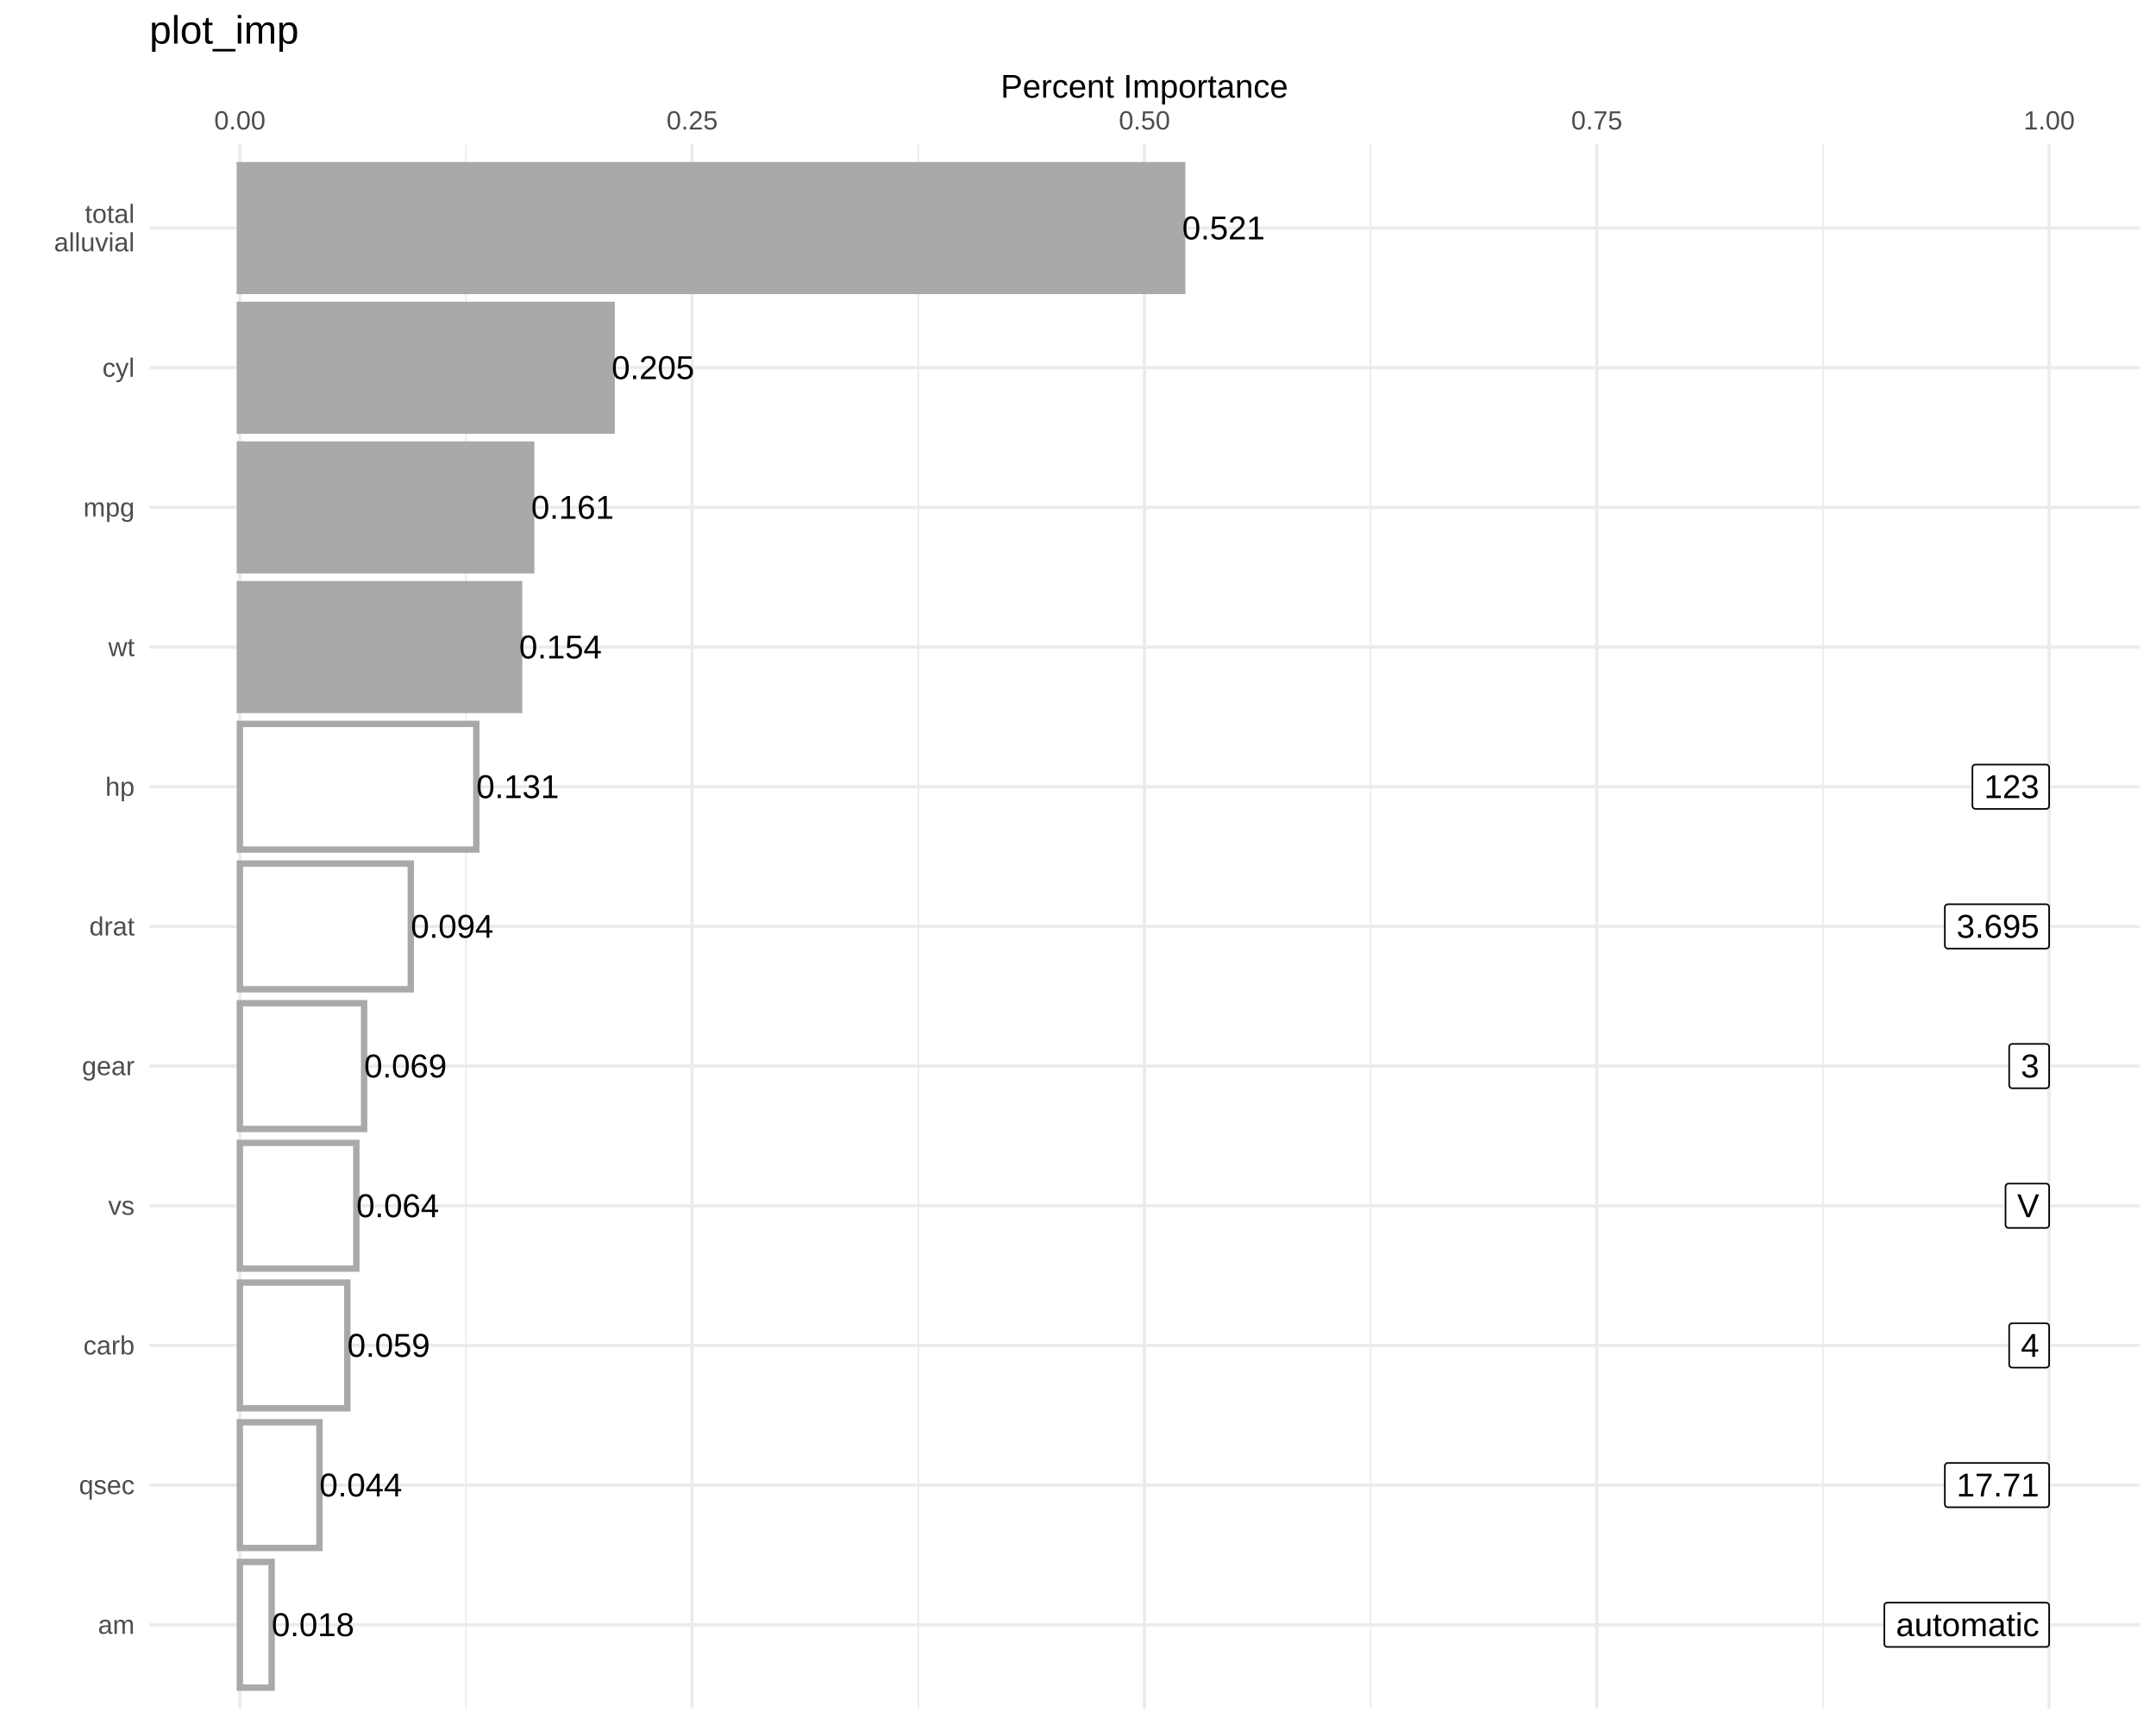
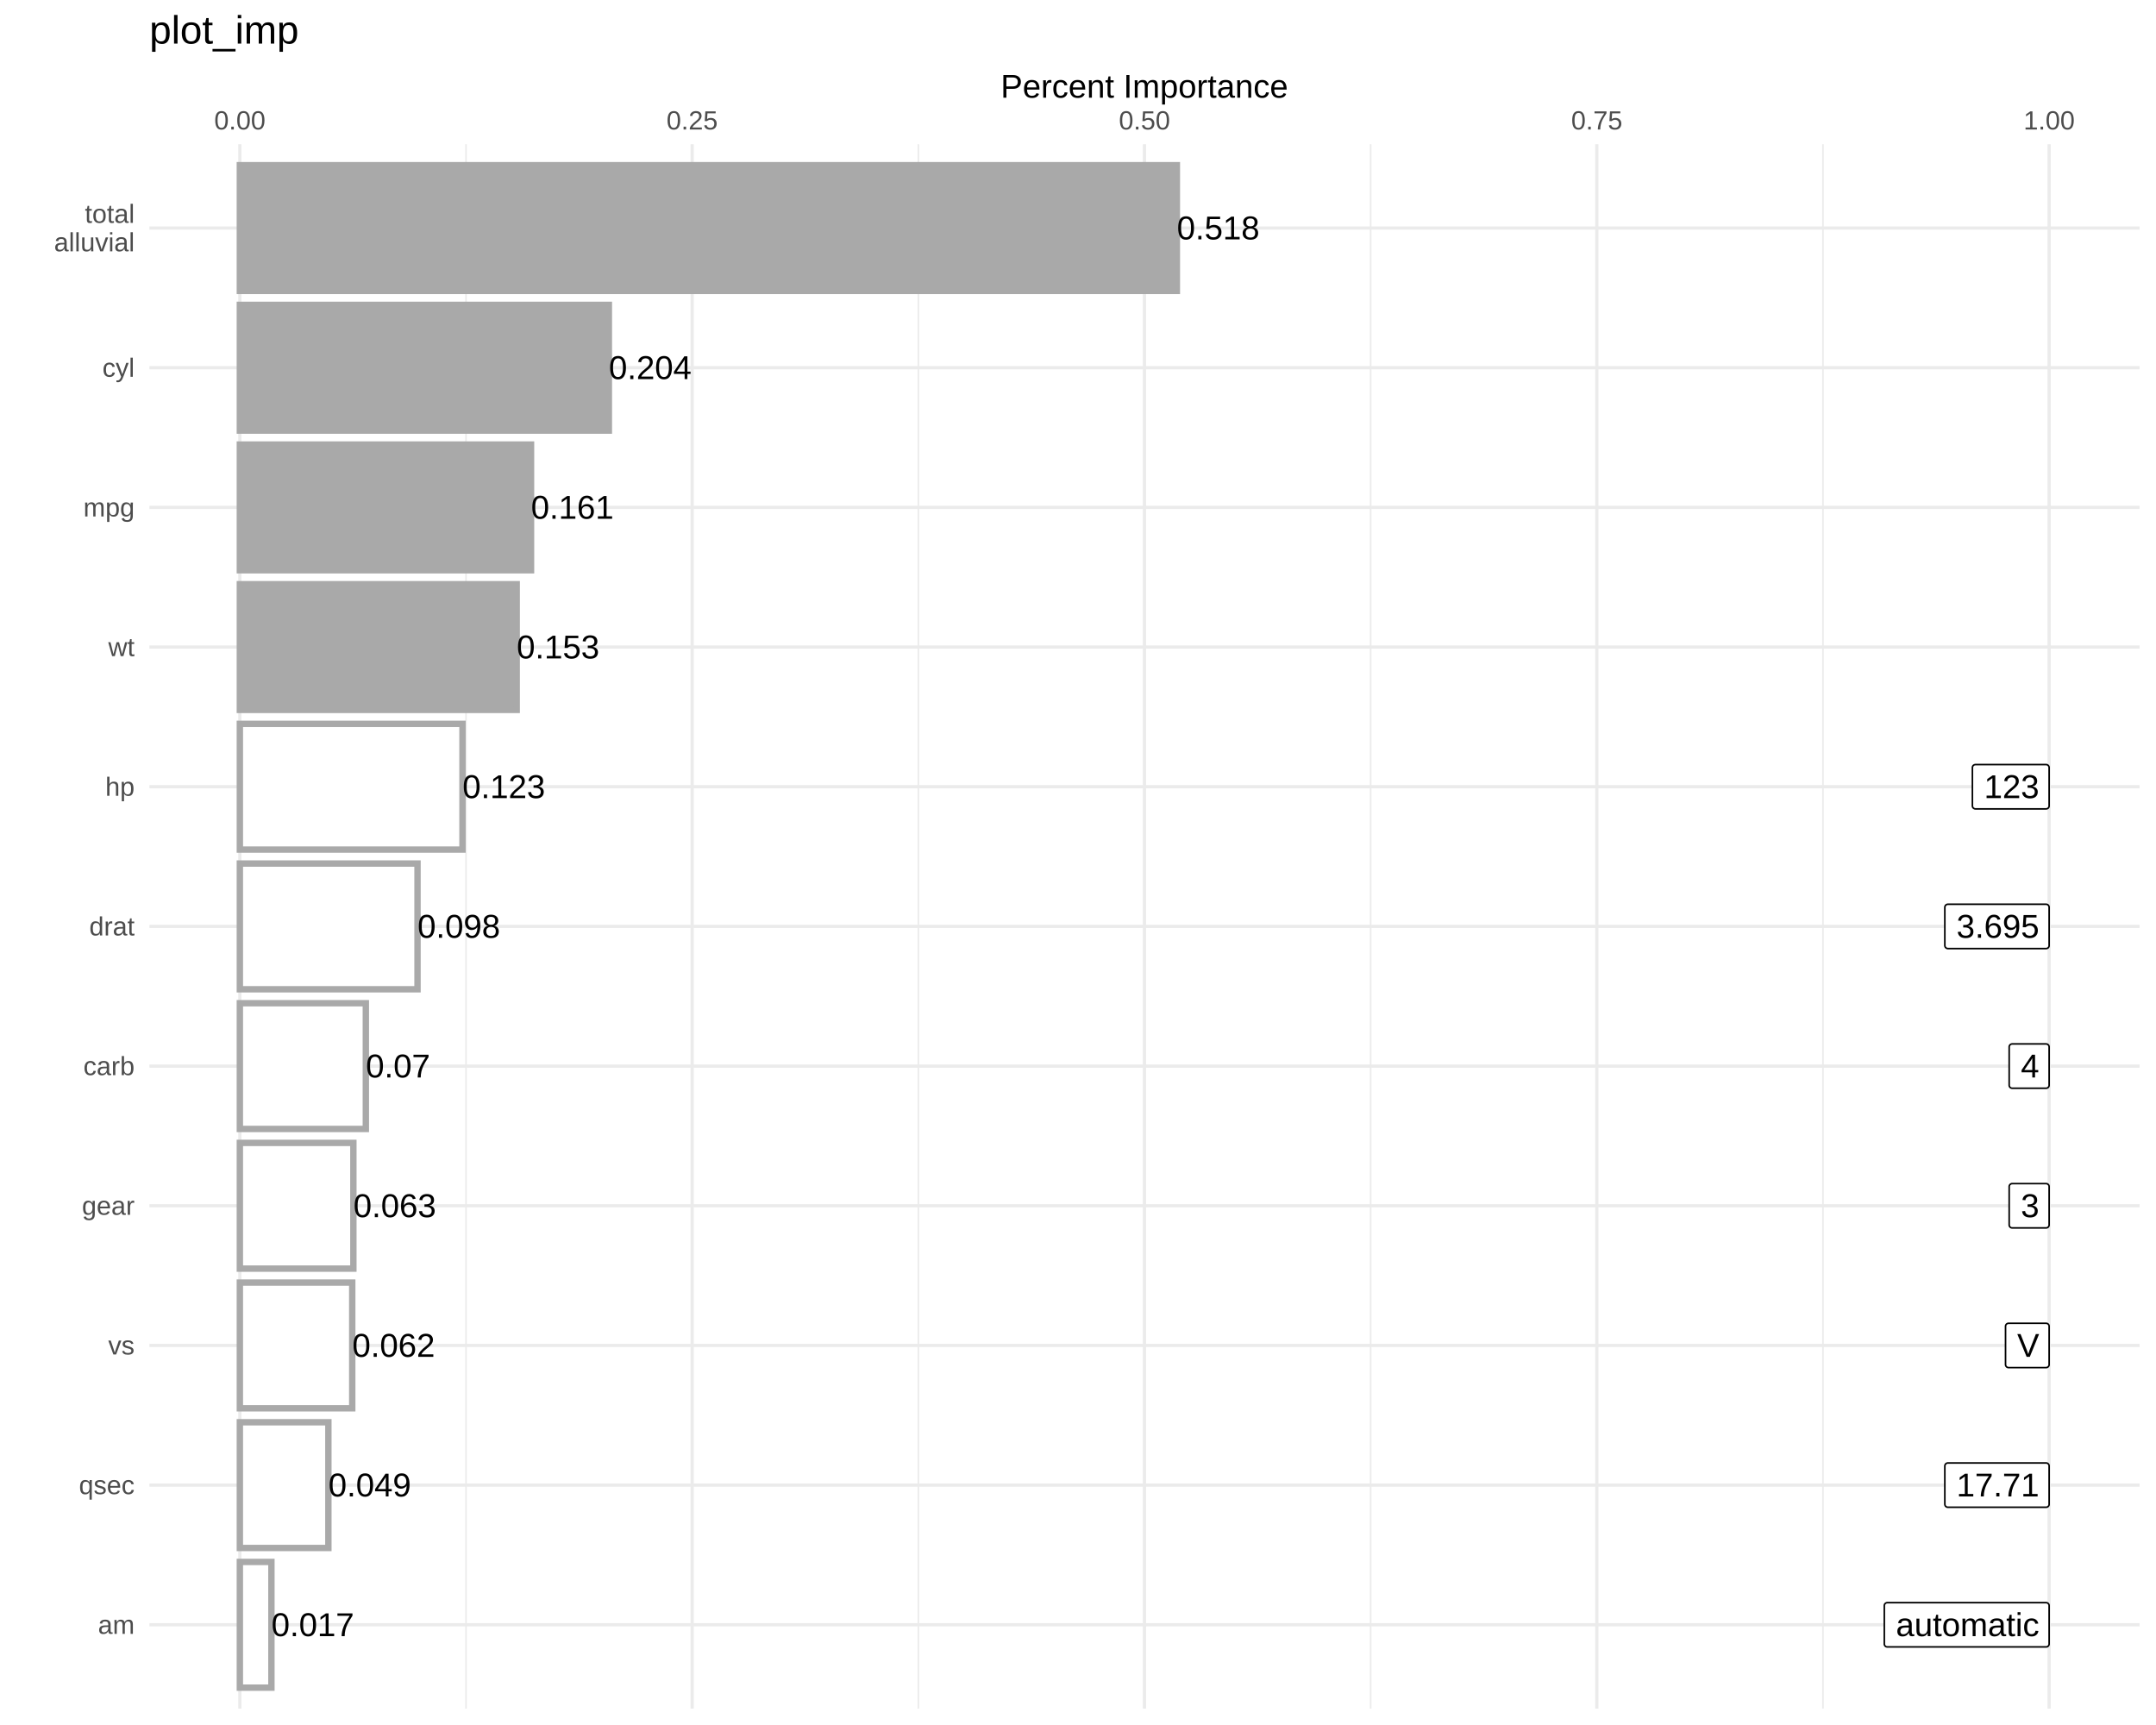
<svg xmlns="http://www.w3.org/2000/svg" viewBox="0 0 720.00 576.00">
  <defs>
    <style type="text/css">
    line, polyline, polygon, path, rect, circle {
      fill: none;
      stroke: #000000;
      stroke-linecap: round;
      stroke-linejoin: round;
      stroke-miterlimit: 10.00;
    }
  </style>
  </defs>
  <rect width="100%" height="100%" style="stroke: none; fill: #FFFFFF;" />
  <defs>
    <clipPath id="cpNDkuODl8NzE0LjUyfDU3MC41Mnw0OC4xNg==">
      <rect x="49.89" y="48.16" width="664.64" height="522.36" />
    </clipPath>
  </defs>
  <polyline points="155.62,570.52 155.62,48.16 " style="stroke-width: 0.53; stroke: #EBEBEB; stroke-linecap: butt;" clip-path="url(#cpNDkuODl8NzE0LjUyfDU3MC41Mnw0OC4xNg==)" />
  <polyline points="306.68,570.52 306.68,48.16 " style="stroke-width: 0.53; stroke: #EBEBEB; stroke-linecap: butt;" clip-path="url(#cpNDkuODl8NzE0LjUyfDU3MC41Mnw0OC4xNg==)" />
  <polyline points="457.73,570.52 457.73,48.16 " style="stroke-width: 0.53; stroke: #EBEBEB; stroke-linecap: butt;" clip-path="url(#cpNDkuODl8NzE0LjUyfDU3MC41Mnw0OC4xNg==)" />
  <polyline points="608.78,570.52 608.78,48.16 " style="stroke-width: 0.53; stroke: #EBEBEB; stroke-linecap: butt;" clip-path="url(#cpNDkuODl8NzE0LjUyfDU3MC41Mnw0OC4xNg==)" />
  <polyline points="49.89,542.54 714.52,542.54 " style="stroke-width: 1.07; stroke: #EBEBEB; stroke-linecap: butt;" clip-path="url(#cpNDkuODl8NzE0LjUyfDU3MC41Mnw0OC4xNg==)" />
  <polyline points="49.89,495.90 714.52,495.90 " style="stroke-width: 1.07; stroke: #EBEBEB; stroke-linecap: butt;" clip-path="url(#cpNDkuODl8NzE0LjUyfDU3MC41Mnw0OC4xNg==)" />
  <polyline points="49.89,449.26 714.52,449.26 " style="stroke-width: 1.07; stroke: #EBEBEB; stroke-linecap: butt;" clip-path="url(#cpNDkuODl8NzE0LjUyfDU3MC41Mnw0OC4xNg==)" />
  <polyline points="49.89,402.62 714.52,402.62 " style="stroke-width: 1.07; stroke: #EBEBEB; stroke-linecap: butt;" clip-path="url(#cpNDkuODl8NzE0LjUyfDU3MC41Mnw0OC4xNg==)" />
  <polyline points="49.89,355.98 714.52,355.98 " style="stroke-width: 1.07; stroke: #EBEBEB; stroke-linecap: butt;" clip-path="url(#cpNDkuODl8NzE0LjUyfDU3MC41Mnw0OC4xNg==)" />
  <polyline points="49.89,309.34 714.52,309.34 " style="stroke-width: 1.07; stroke: #EBEBEB; stroke-linecap: butt;" clip-path="url(#cpNDkuODl8NzE0LjUyfDU3MC41Mnw0OC4xNg==)" />
  <polyline points="49.89,262.70 714.52,262.70 " style="stroke-width: 1.07; stroke: #EBEBEB; stroke-linecap: butt;" clip-path="url(#cpNDkuODl8NzE0LjUyfDU3MC41Mnw0OC4xNg==)" />
  <polyline points="49.89,216.06 714.52,216.06 " style="stroke-width: 1.07; stroke: #EBEBEB; stroke-linecap: butt;" clip-path="url(#cpNDkuODl8NzE0LjUyfDU3MC41Mnw0OC4xNg==)" />
  <polyline points="49.89,169.42 714.52,169.42 " style="stroke-width: 1.07; stroke: #EBEBEB; stroke-linecap: butt;" clip-path="url(#cpNDkuODl8NzE0LjUyfDU3MC41Mnw0OC4xNg==)" />
  <polyline points="49.89,122.78 714.52,122.78 " style="stroke-width: 1.07; stroke: #EBEBEB; stroke-linecap: butt;" clip-path="url(#cpNDkuODl8NzE0LjUyfDU3MC41Mnw0OC4xNg==)" />
  <polyline points="49.89,76.14 714.52,76.14 " style="stroke-width: 1.07; stroke: #EBEBEB; stroke-linecap: butt;" clip-path="url(#cpNDkuODl8NzE0LjUyfDU3MC41Mnw0OC4xNg==)" />
  <polyline points="80.10,570.52 80.10,48.16 " style="stroke-width: 1.07; stroke: #EBEBEB; stroke-linecap: butt;" clip-path="url(#cpNDkuODl8NzE0LjUyfDU3MC41Mnw0OC4xNg==)" />
  <polyline points="231.15,570.52 231.15,48.16 " style="stroke-width: 1.07; stroke: #EBEBEB; stroke-linecap: butt;" clip-path="url(#cpNDkuODl8NzE0LjUyfDU3MC41Mnw0OC4xNg==)" />
  <polyline points="382.20,570.52 382.20,48.16 " style="stroke-width: 1.07; stroke: #EBEBEB; stroke-linecap: butt;" clip-path="url(#cpNDkuODl8NzE0LjUyfDU3MC41Mnw0OC4xNg==)" />
  <polyline points="533.26,570.52 533.26,48.16 " style="stroke-width: 1.07; stroke: #EBEBEB; stroke-linecap: butt;" clip-path="url(#cpNDkuODl8NzE0LjUyfDU3MC41Mnw0OC4xNg==)" />
  <polyline points="684.31,570.52 684.31,48.16 " style="stroke-width: 1.07; stroke: #EBEBEB; stroke-linecap: butt;" clip-path="url(#cpNDkuODl8NzE0LjUyfDU3MC41Mnw0OC4xNg==)" />
-   <rect x="80.10" y="521.55" width="10.62" height="41.98" style="stroke-width: 2.13; stroke: #A9A9A9; stroke-linecap: square; stroke-linejoin: miter; fill: #FFFFFF;" clip-path="url(#cpNDkuODl8NzE0LjUyfDU3MC41Mnw0OC4xNg==)" />
-   <rect x="80.10" y="474.91" width="26.58" height="41.98" style="stroke-width: 2.13; stroke: #A9A9A9; stroke-linecap: square; stroke-linejoin: miter; fill: #FFFFFF;" clip-path="url(#cpNDkuODl8NzE0LjUyfDU3MC41Mnw0OC4xNg==)" />
-   <rect x="80.10" y="428.27" width="35.89" height="41.98" style="stroke-width: 2.13; stroke: #A9A9A9; stroke-linecap: square; stroke-linejoin: miter; fill: #FFFFFF;" clip-path="url(#cpNDkuODl8NzE0LjUyfDU3MC41Mnw0OC4xNg==)" />
-   <rect x="80.10" y="381.63" width="38.90" height="41.98" style="stroke-width: 2.13; stroke: #A9A9A9; stroke-linecap: square; stroke-linejoin: miter; fill: #FFFFFF;" clip-path="url(#cpNDkuODl8NzE0LjUyfDU3MC41Mnw0OC4xNg==)" />
-   <rect x="80.10" y="334.99" width="41.50" height="41.98" style="stroke-width: 2.13; stroke: #A9A9A9; stroke-linecap: square; stroke-linejoin: miter; fill: #FFFFFF;" clip-path="url(#cpNDkuODl8NzE0LjUyfDU3MC41Mnw0OC4xNg==)" />
-   <rect x="80.10" y="288.35" width="57.08" height="41.98" style="stroke-width: 2.13; stroke: #A9A9A9; stroke-linecap: square; stroke-linejoin: miter; fill: #FFFFFF;" clip-path="url(#cpNDkuODl8NzE0LjUyfDU3MC41Mnw0OC4xNg==)" />
-   <rect x="80.10" y="241.71" width="78.96" height="41.98" style="stroke-width: 2.13; stroke: #A9A9A9; stroke-linecap: square; stroke-linejoin: miter; fill: #FFFFFF;" clip-path="url(#cpNDkuODl8NzE0LjUyfDU3MC41Mnw0OC4xNg==)" />
-   <rect x="80.10" y="195.07" width="93.26" height="41.98" style="stroke-width: 2.13; stroke: #A9A9A9; stroke-linecap: square; stroke-linejoin: miter; fill: #A9A9A9;" clip-path="url(#cpNDkuODl8NzE0LjUyfDU3MC41Mnw0OC4xNg==)" />
-   <rect x="80.10" y="148.44" width="97.28" height="41.98" style="stroke-width: 2.13; stroke: #A9A9A9; stroke-linecap: square; stroke-linejoin: miter; fill: #A9A9A9;" clip-path="url(#cpNDkuODl8NzE0LjUyfDU3MC41Mnw0OC4xNg==)" />
-   <rect x="80.10" y="101.80" width="124.15" height="41.98" style="stroke-width: 2.13; stroke: #A9A9A9; stroke-linecap: square; stroke-linejoin: miter; fill: #A9A9A9;" clip-path="url(#cpNDkuODl8NzE0LjUyfDU3MC41Mnw0OC4xNg==)" />
-   <rect x="80.10" y="55.16" width="314.69" height="41.98" style="stroke-width: 2.13; stroke: #A9A9A9; stroke-linecap: square; stroke-linejoin: miter; fill: #A9A9A9;" clip-path="url(#cpNDkuODl8NzE0LjUyfDU3MC41Mnw0OC4xNg==)" />
+   <rect x="80.10" y="521.55" width="10.54" height="41.98" style="stroke-width: 2.13; stroke: #A9A9A9; stroke-linecap: square; stroke-linejoin: miter; fill: #FFFFFF;" clip-path="url(#cpNDkuODl8NzE0LjUyfDU3MC41Mnw0OC4xNg==)" />
+   <rect x="80.10" y="474.91" width="29.56" height="41.98" style="stroke-width: 2.13; stroke: #A9A9A9; stroke-linecap: square; stroke-linejoin: miter; fill: #FFFFFF;" clip-path="url(#cpNDkuODl8NzE0LjUyfDU3MC41Mnw0OC4xNg==)" />
+   <rect x="80.10" y="428.27" width="37.53" height="41.98" style="stroke-width: 2.13; stroke: #A9A9A9; stroke-linecap: square; stroke-linejoin: miter; fill: #FFFFFF;" clip-path="url(#cpNDkuODl8NzE0LjUyfDU3MC41Mnw0OC4xNg==)" />
+   <rect x="80.10" y="381.63" width="37.91" height="41.98" style="stroke-width: 2.13; stroke: #A9A9A9; stroke-linecap: square; stroke-linejoin: miter; fill: #FFFFFF;" clip-path="url(#cpNDkuODl8NzE0LjUyfDU3MC41Mnw0OC4xNg==)" />
+   <rect x="80.10" y="334.99" width="42.07" height="41.98" style="stroke-width: 2.13; stroke: #A9A9A9; stroke-linecap: square; stroke-linejoin: miter; fill: #FFFFFF;" clip-path="url(#cpNDkuODl8NzE0LjUyfDU3MC41Mnw0OC4xNg==)" />
+   <rect x="80.10" y="288.35" width="59.33" height="41.98" style="stroke-width: 2.13; stroke: #A9A9A9; stroke-linecap: square; stroke-linejoin: miter; fill: #FFFFFF;" clip-path="url(#cpNDkuODl8NzE0LjUyfDU3MC41Mnw0OC4xNg==)" />
+   <rect x="80.10" y="241.71" width="74.35" height="41.98" style="stroke-width: 2.13; stroke: #A9A9A9; stroke-linecap: square; stroke-linejoin: miter; fill: #FFFFFF;" clip-path="url(#cpNDkuODl8NzE0LjUyfDU3MC41Mnw0OC4xNg==)" />
+   <rect x="80.10" y="195.07" width="92.45" height="41.98" style="stroke-width: 2.13; stroke: #A9A9A9; stroke-linecap: square; stroke-linejoin: miter; fill: #A9A9A9;" clip-path="url(#cpNDkuODl8NzE0LjUyfDU3MC41Mnw0OC4xNg==)" />
+   <rect x="80.10" y="148.44" width="97.24" height="41.98" style="stroke-width: 2.13; stroke: #A9A9A9; stroke-linecap: square; stroke-linejoin: miter; fill: #A9A9A9;" clip-path="url(#cpNDkuODl8NzE0LjUyfDU3MC41Mnw0OC4xNg==)" />
+   <rect x="80.10" y="101.80" width="123.23" height="41.98" style="stroke-width: 2.13; stroke: #A9A9A9; stroke-linecap: square; stroke-linejoin: miter; fill: #A9A9A9;" clip-path="url(#cpNDkuODl8NzE0LjUyfDU3MC41Mnw0OC4xNg==)" />
+   <rect x="80.10" y="55.16" width="312.92" height="41.98" style="stroke-width: 2.13; stroke: #A9A9A9; stroke-linecap: square; stroke-linejoin: miter; fill: #A9A9A9;" clip-path="url(#cpNDkuODl8NzE0LjUyfDU3MC41Mnw0OC4xNg==)" />
  <g clip-path="url(#cpNDkuODl8NzE0LjUyfDU3MC41Mnw0OC4xNg==)">
-     <text x="204.25" y="126.58" style="font-size: 11.04px; font-family: Liberation Sans;" textLength="27.62px" lengthAdjust="spacingAndGlyphs">0.205</text>
+     <text x="203.32" y="126.58" style="font-size: 11.04px; font-family: Liberation Sans;" textLength="27.62px" lengthAdjust="spacingAndGlyphs">0.204</text>
  </g>
  <g clip-path="url(#cpNDkuODl8NzE0LjUyfDU3MC41Mnw0OC4xNg==)">
-     <text x="177.38" y="173.22" style="font-size: 11.04px; font-family: Liberation Sans;" textLength="27.62px" lengthAdjust="spacingAndGlyphs">0.161</text>
+     <text x="177.33" y="173.22" style="font-size: 11.04px; font-family: Liberation Sans;" textLength="27.62px" lengthAdjust="spacingAndGlyphs">0.161</text>
  </g>
  <g clip-path="url(#cpNDkuODl8NzE0LjUyfDU3MC41Mnw0OC4xNg==)">
-     <text x="173.35" y="219.86" style="font-size: 11.04px; font-family: Liberation Sans;" textLength="27.62px" lengthAdjust="spacingAndGlyphs">0.154</text>
+     <text x="172.55" y="219.86" style="font-size: 11.04px; font-family: Liberation Sans;" textLength="27.62px" lengthAdjust="spacingAndGlyphs">0.153</text>
  </g>
  <g clip-path="url(#cpNDkuODl8NzE0LjUyfDU3MC41Mnw0OC4xNg==)">
-     <text x="159.06" y="266.50" style="font-size: 11.04px; font-family: Liberation Sans;" textLength="27.62px" lengthAdjust="spacingAndGlyphs">0.131</text>
+     <text x="154.44" y="266.50" style="font-size: 11.04px; font-family: Liberation Sans;" textLength="27.62px" lengthAdjust="spacingAndGlyphs">0.123</text>
  </g>
  <g clip-path="url(#cpNDkuODl8NzE0LjUyfDU3MC41Mnw0OC4xNg==)">
-     <text x="137.18" y="313.14" style="font-size: 11.04px; font-family: Liberation Sans;" textLength="27.62px" lengthAdjust="spacingAndGlyphs">0.094</text>
+     <text x="139.43" y="313.14" style="font-size: 11.04px; font-family: Liberation Sans;" textLength="27.62px" lengthAdjust="spacingAndGlyphs">0.098</text>
  </g>
  <g clip-path="url(#cpNDkuODl8NzE0LjUyfDU3MC41Mnw0OC4xNg==)">
-     <text x="121.59" y="359.78" style="font-size: 11.04px; font-family: Liberation Sans;" textLength="27.62px" lengthAdjust="spacingAndGlyphs">0.069</text>
+     <text x="122.17" y="359.78" style="font-size: 11.04px; font-family: Liberation Sans;" textLength="21.48px" lengthAdjust="spacingAndGlyphs">0.07</text>
  </g>
  <g clip-path="url(#cpNDkuODl8NzE0LjUyfDU3MC41Mnw0OC4xNg==)">
-     <text x="119.00" y="406.42" style="font-size: 11.04px; font-family: Liberation Sans;" textLength="27.62px" lengthAdjust="spacingAndGlyphs">0.064</text>
+     <text x="118.01" y="406.42" style="font-size: 11.04px; font-family: Liberation Sans;" textLength="27.62px" lengthAdjust="spacingAndGlyphs">0.063</text>
  </g>
  <g clip-path="url(#cpNDkuODl8NzE0LjUyfDU3MC41Mnw0OC4xNg==)">
-     <text x="115.98" y="453.06" style="font-size: 11.04px; font-family: Liberation Sans;" textLength="27.62px" lengthAdjust="spacingAndGlyphs">0.059</text>
+     <text x="117.63" y="453.06" style="font-size: 11.04px; font-family: Liberation Sans;" textLength="27.62px" lengthAdjust="spacingAndGlyphs">0.062</text>
  </g>
  <g clip-path="url(#cpNDkuODl8NzE0LjUyfDU3MC41Mnw0OC4xNg==)">
-     <text x="106.67" y="499.69" style="font-size: 11.04px; font-family: Liberation Sans;" textLength="27.62px" lengthAdjust="spacingAndGlyphs">0.044</text>
+     <text x="109.66" y="499.69" style="font-size: 11.04px; font-family: Liberation Sans;" textLength="27.62px" lengthAdjust="spacingAndGlyphs">0.049</text>
  </g>
  <g clip-path="url(#cpNDkuODl8NzE0LjUyfDU3MC41Mnw0OC4xNg==)">
-     <text x="90.71" y="546.33" style="font-size: 11.04px; font-family: Liberation Sans;" textLength="27.62px" lengthAdjust="spacingAndGlyphs">0.018</text>
+     <text x="90.63" y="546.33" style="font-size: 11.04px; font-family: Liberation Sans;" textLength="27.62px" lengthAdjust="spacingAndGlyphs">0.017</text>
  </g>
  <g clip-path="url(#cpNDkuODl8NzE0LjUyfDU3MC41Mnw0OC4xNg==)">
-     <text x="394.79" y="79.94" style="font-size: 11.04px; font-family: Liberation Sans;" textLength="27.62px" lengthAdjust="spacingAndGlyphs">0.521</text>
+     <text x="393.02" y="79.94" style="font-size: 11.04px; font-family: Liberation Sans;" textLength="27.62px" lengthAdjust="spacingAndGlyphs">0.518</text>
  </g>
  <polygon points="659.70,270.10 683.30,270.10 683.26,270.10 683.42,270.09 683.58,270.06 683.73,270.00 683.87,269.92 684.00,269.82 684.11,269.70 684.19,269.56 684.26,269.41 684.30,269.25 684.31,269.09 684.31,269.09 684.31,256.31 684.31,256.31 684.30,256.15 684.26,255.99 684.19,255.84 684.11,255.71 684.00,255.59 683.87,255.48 683.73,255.40 683.58,255.34 683.42,255.31 683.30,255.30 659.70,255.30 659.82,255.31 659.66,255.31 659.49,255.33 659.34,255.37 659.19,255.44 659.06,255.53 658.94,255.64 658.84,255.77 658.77,255.92 658.72,256.07 658.69,256.23 658.69,256.31 658.69,269.09 658.69,269.01 658.69,269.17 658.72,269.33 658.77,269.49 658.84,269.63 658.94,269.76 659.06,269.87 659.19,269.96 659.34,270.03 659.49,270.08 659.66,270.10 " style="stroke-width: 0.53; fill: #FFFFFF;" clip-path="url(#cpNDkuODl8NzE0LjUyfDU3MC41Mnw0OC4xNg==)" />
  <g clip-path="url(#cpNDkuODl8NzE0LjUyfDU3MC41Mnw0OC4xNg==)">
    <text x="662.58" y="266.50" style="font-size: 11.04px; font-family: Liberation Sans;" textLength="18.42px" lengthAdjust="spacingAndGlyphs">123</text>
  </g>
  <polygon points="650.49,316.74 683.30,316.74 683.26,316.74 683.42,316.73 683.58,316.70 683.73,316.64 683.87,316.56 684.00,316.46 684.11,316.34 684.19,316.20 684.26,316.05 684.30,315.89 684.31,315.73 684.31,315.73 684.31,302.95 684.31,302.95 684.30,302.79 684.26,302.63 684.19,302.48 684.11,302.35 684.00,302.23 683.87,302.12 683.73,302.04 683.58,301.98 683.42,301.95 683.30,301.94 650.49,301.94 650.61,301.95 650.45,301.94 650.29,301.96 650.14,302.01 649.99,302.08 649.86,302.17 649.74,302.28 649.64,302.41 649.57,302.56 649.51,302.71 649.49,302.87 649.48,302.95 649.48,315.73 649.49,315.65 649.49,315.81 649.51,315.97 649.57,316.12 649.64,316.27 649.74,316.40 649.86,316.51 649.99,316.60 650.14,316.67 650.29,316.72 650.45,316.74 " style="stroke-width: 0.53; fill: #FFFFFF;" clip-path="url(#cpNDkuODl8NzE0LjUyfDU3MC41Mnw0OC4xNg==)" />
  <g clip-path="url(#cpNDkuODl8NzE0LjUyfDU3MC41Mnw0OC4xNg==)">
    <text x="653.37" y="313.14" style="font-size: 11.04px; font-family: Liberation Sans;" textLength="27.62px" lengthAdjust="spacingAndGlyphs">3.695</text>
  </g>
  <polygon points="671.98,363.38 683.30,363.38 683.26,363.38 683.42,363.37 683.58,363.34 683.73,363.28 683.87,363.20 684.00,363.10 684.11,362.97 684.19,362.84 684.26,362.69 684.30,362.53 684.31,362.37 684.31,362.37 684.31,349.59 684.31,349.59 684.30,349.43 684.26,349.27 684.19,349.12 684.11,348.99 684.00,348.86 683.87,348.76 683.73,348.68 683.58,348.62 683.42,348.59 683.30,348.58 671.98,348.58 672.10,348.59 671.94,348.58 671.78,348.60 671.62,348.65 671.47,348.72 671.34,348.81 671.22,348.92 671.13,349.05 671.05,349.20 671.00,349.35 670.97,349.51 670.97,349.59 670.97,362.37 670.97,362.29 670.97,362.45 671.00,362.61 671.05,362.76 671.13,362.91 671.22,363.04 671.34,363.15 671.47,363.24 671.62,363.31 671.78,363.36 671.94,363.38 " style="stroke-width: 0.53; fill: #FFFFFF;" clip-path="url(#cpNDkuODl8NzE0LjUyfDU3MC41Mnw0OC4xNg==)" />
  <g clip-path="url(#cpNDkuODl8NzE0LjUyfDU3MC41Mnw0OC4xNg==)">
-     <text x="674.86" y="359.78" style="font-size: 11.04px; font-family: Liberation Sans;" textLength="6.14px" lengthAdjust="spacingAndGlyphs">3</text>
+     <text x="674.86" y="359.78" style="font-size: 11.04px; font-family: Liberation Sans;" textLength="6.14px" lengthAdjust="spacingAndGlyphs">4</text>
  </g>
-   <polygon points="670.76,410.02 683.30,410.02 683.26,410.02 683.42,410.01 683.58,409.98 683.73,409.92 683.87,409.84 684.00,409.74 684.11,409.61 684.19,409.48 684.26,409.33 684.30,409.17 684.31,409.01 684.31,409.01 684.31,396.23 684.31,396.23 684.30,396.07 684.26,395.91 684.19,395.76 684.11,395.62 684.00,395.50 683.87,395.40 683.73,395.32 683.58,395.26 683.42,395.23 683.30,395.22 670.76,395.22 670.88,395.23 670.72,395.22 670.56,395.24 670.40,395.29 670.25,395.36 670.12,395.45 670.00,395.56 669.91,395.69 669.83,395.84 669.78,395.99 669.75,396.15 669.75,396.23 669.75,409.01 669.75,408.93 669.75,409.09 669.78,409.25 669.83,409.40 669.91,409.55 670.00,409.68 670.12,409.79 670.25,409.88 670.40,409.95 670.56,410.00 670.72,410.02 " style="stroke-width: 0.53; fill: #FFFFFF;" clip-path="url(#cpNDkuODl8NzE0LjUyfDU3MC41Mnw0OC4xNg==)" />
+   <polygon points="671.98,410.02 683.30,410.02 683.26,410.02 683.42,410.01 683.58,409.98 683.73,409.92 683.87,409.84 684.00,409.74 684.11,409.61 684.19,409.48 684.26,409.33 684.30,409.17 684.31,409.01 684.31,409.01 684.31,396.23 684.31,396.23 684.30,396.07 684.26,395.91 684.19,395.76 684.11,395.62 684.00,395.50 683.87,395.40 683.73,395.32 683.58,395.26 683.42,395.23 683.30,395.22 671.98,395.22 672.10,395.23 671.94,395.22 671.78,395.24 671.62,395.29 671.47,395.36 671.34,395.45 671.22,395.56 671.13,395.69 671.05,395.84 671.00,395.99 670.97,396.15 670.97,396.23 670.97,409.01 670.97,408.93 670.97,409.09 671.00,409.25 671.05,409.40 671.13,409.55 671.22,409.68 671.34,409.79 671.47,409.88 671.62,409.95 671.78,410.00 671.94,410.02 " style="stroke-width: 0.53; fill: #FFFFFF;" clip-path="url(#cpNDkuODl8NzE0LjUyfDU3MC41Mnw0OC4xNg==)" />
  <g clip-path="url(#cpNDkuODl8NzE0LjUyfDU3MC41Mnw0OC4xNg==)">
-     <text x="673.64" y="406.42" style="font-size: 11.04px; font-family: Liberation Sans;" textLength="7.36px" lengthAdjust="spacingAndGlyphs">V</text>
+     <text x="674.86" y="406.42" style="font-size: 11.04px; font-family: Liberation Sans;" textLength="6.14px" lengthAdjust="spacingAndGlyphs">3</text>
  </g>
-   <polygon points="671.98,456.66 683.30,456.66 683.26,456.65 683.42,456.65 683.58,456.62 683.73,456.56 683.87,456.48 684.00,456.37 684.11,456.25 684.19,456.12 684.26,455.97 684.30,455.81 684.31,455.65 684.31,455.65 684.31,442.87 684.31,442.87 684.30,442.71 684.26,442.55 684.19,442.40 684.11,442.26 684.00,442.14 683.87,442.04 683.73,441.96 683.58,441.90 683.42,441.87 683.30,441.86 671.98,441.86 672.10,441.87 671.94,441.86 671.78,441.88 671.62,441.93 671.47,442.00 671.34,442.09 671.22,442.20 671.13,442.33 671.05,442.47 671.00,442.63 670.97,442.79 670.97,442.87 670.97,455.65 670.97,455.57 670.97,455.73 671.00,455.89 671.05,456.04 671.13,456.19 671.22,456.32 671.34,456.43 671.47,456.52 671.62,456.59 671.78,456.64 671.94,456.65 " style="stroke-width: 0.53; fill: #FFFFFF;" clip-path="url(#cpNDkuODl8NzE0LjUyfDU3MC41Mnw0OC4xNg==)" />
+   <polygon points="670.76,456.66 683.30,456.66 683.26,456.65 683.42,456.65 683.58,456.62 683.73,456.56 683.87,456.48 684.00,456.37 684.11,456.25 684.19,456.12 684.26,455.97 684.30,455.81 684.31,455.65 684.31,455.65 684.31,442.87 684.31,442.87 684.30,442.71 684.26,442.55 684.19,442.40 684.11,442.26 684.00,442.14 683.87,442.04 683.73,441.96 683.58,441.90 683.42,441.87 683.30,441.86 670.76,441.86 670.88,441.87 670.72,441.86 670.56,441.88 670.40,441.93 670.25,442.00 670.12,442.09 670.00,442.20 669.91,442.33 669.83,442.47 669.78,442.63 669.75,442.79 669.75,442.87 669.75,455.65 669.75,455.57 669.75,455.73 669.78,455.89 669.83,456.04 669.91,456.19 670.00,456.32 670.12,456.43 670.25,456.52 670.40,456.59 670.56,456.64 670.72,456.65 " style="stroke-width: 0.53; fill: #FFFFFF;" clip-path="url(#cpNDkuODl8NzE0LjUyfDU3MC41Mnw0OC4xNg==)" />
  <g clip-path="url(#cpNDkuODl8NzE0LjUyfDU3MC41Mnw0OC4xNg==)">
-     <text x="674.86" y="453.06" style="font-size: 11.04px; font-family: Liberation Sans;" textLength="6.14px" lengthAdjust="spacingAndGlyphs">4</text>
+     <text x="673.64" y="453.06" style="font-size: 11.04px; font-family: Liberation Sans;" textLength="7.36px" lengthAdjust="spacingAndGlyphs">V</text>
  </g>
  <polygon points="650.49,503.29 683.30,503.29 683.26,503.29 683.42,503.29 683.58,503.25 683.73,503.20 683.87,503.12 684.00,503.01 684.11,502.89 684.19,502.76 684.26,502.61 684.30,502.45 684.31,502.29 684.31,502.29 684.31,489.51 684.31,489.51 684.30,489.35 684.26,489.19 684.19,489.04 684.11,488.90 684.00,488.78 683.87,488.68 683.73,488.60 683.58,488.54 683.42,488.51 683.30,488.50 650.49,488.50 650.61,488.51 650.45,488.50 650.29,488.52 650.14,488.57 649.99,488.64 649.86,488.73 649.74,488.84 649.64,488.97 649.57,489.11 649.51,489.27 649.49,489.43 649.48,489.51 649.48,502.29 649.49,502.21 649.49,502.37 649.51,502.53 649.57,502.68 649.64,502.83 649.74,502.96 649.86,503.07 649.99,503.16 650.14,503.23 650.29,503.27 650.45,503.29 " style="stroke-width: 0.53; fill: #FFFFFF;" clip-path="url(#cpNDkuODl8NzE0LjUyfDU3MC41Mnw0OC4xNg==)" />
  <g clip-path="url(#cpNDkuODl8NzE0LjUyfDU3MC41Mnw0OC4xNg==)">
    <text x="653.37" y="499.69" style="font-size: 11.04px; font-family: Liberation Sans;" textLength="27.62px" lengthAdjust="spacingAndGlyphs">17.71</text>
  </g>
  <polygon points="630.27,549.93 683.30,549.93 683.26,549.93 683.42,549.93 683.58,549.89 683.73,549.84 683.87,549.76 684.00,549.65 684.11,549.53 684.19,549.39 684.26,549.25 684.30,549.09 684.31,548.93 684.31,548.93 684.31,536.15 684.31,536.15 684.30,535.99 684.26,535.83 684.19,535.68 684.11,535.54 684.00,535.42 683.87,535.32 683.73,535.24 683.58,535.18 683.42,535.15 683.30,535.14 630.27,535.14 630.40,535.15 630.23,535.14 630.07,535.16 629.92,535.21 629.77,535.28 629.64,535.37 629.52,535.48 629.42,535.61 629.35,535.75 629.30,535.91 629.27,536.07 629.27,536.15 629.27,548.93 629.27,548.84 629.27,549.01 629.30,549.17 629.35,549.32 629.42,549.46 629.52,549.59 629.64,549.71 629.77,549.80 629.92,549.87 630.07,549.91 630.23,549.93 " style="stroke-width: 0.53; fill: #FFFFFF;" clip-path="url(#cpNDkuODl8NzE0LjUyfDU3MC41Mnw0OC4xNg==)" />
  <g clip-path="url(#cpNDkuODl8NzE0LjUyfDU3MC41Mnw0OC4xNg==)">
    <text x="633.15" y="546.33" style="font-size: 11.04px; font-family: Liberation Sans;" textLength="47.84px" lengthAdjust="spacingAndGlyphs">automatic</text>
  </g>
  <defs>
    <clipPath id="cpMC4wMHw3MjAuMDB8NTc2LjAwfDAuMDA=">
      <rect x="0.00" y="0.00" width="720.00" height="576.00" />
    </clipPath>
  </defs>
  <g clip-path="url(#cpMC4wMHw3MjAuMDB8NTc2LjAwfDAuMDA=)">
    <text x="71.54" y="43.23" style="font-size: 8.80px; fill: #4D4D4D; font-family: Liberation Sans;" textLength="17.11px" lengthAdjust="spacingAndGlyphs">0.00</text>
  </g>
  <g clip-path="url(#cpMC4wMHw3MjAuMDB8NTc2LjAwfDAuMDA=)">
    <text x="222.59" y="43.23" style="font-size: 8.80px; fill: #4D4D4D; font-family: Liberation Sans;" textLength="17.11px" lengthAdjust="spacingAndGlyphs">0.25</text>
  </g>
  <g clip-path="url(#cpMC4wMHw3MjAuMDB8NTc2LjAwfDAuMDA=)">
    <text x="373.65" y="43.23" style="font-size: 8.80px; fill: #4D4D4D; font-family: Liberation Sans;" textLength="17.11px" lengthAdjust="spacingAndGlyphs">0.50</text>
  </g>
  <g clip-path="url(#cpMC4wMHw3MjAuMDB8NTc2LjAwfDAuMDA=)">
    <text x="524.70" y="43.23" style="font-size: 8.80px; fill: #4D4D4D; font-family: Liberation Sans;" textLength="17.11px" lengthAdjust="spacingAndGlyphs">0.75</text>
  </g>
  <g clip-path="url(#cpMC4wMHw3MjAuMDB8NTc2LjAwfDAuMDA=)">
    <text x="675.76" y="43.23" style="font-size: 8.80px; fill: #4D4D4D; font-family: Liberation Sans;" textLength="17.11px" lengthAdjust="spacingAndGlyphs">1.00</text>
  </g>
  <g clip-path="url(#cpMC4wMHw3MjAuMDB8NTc2LjAwfDAuMDA=)">
    <text x="32.73" y="545.56" style="font-size: 8.80px; fill: #4D4D4D; font-family: Liberation Sans;" textLength="12.22px" lengthAdjust="spacingAndGlyphs">am</text>
  </g>
  <g clip-path="url(#cpMC4wMHw3MjAuMDB8NTc2LjAwfDAuMDA=)">
    <text x="26.36" y="498.92" style="font-size: 8.80px; fill: #4D4D4D; font-family: Liberation Sans;" textLength="18.59px" lengthAdjust="spacingAndGlyphs">qsec</text>
  </g>
  <g clip-path="url(#cpMC4wMHw3MjAuMDB8NTc2LjAwfDAuMDA=)">
-     <text x="27.84" y="452.28" style="font-size: 8.80px; fill: #4D4D4D; font-family: Liberation Sans;" textLength="17.11px" lengthAdjust="spacingAndGlyphs">carb</text>
+     <text x="36.14" y="452.28" style="font-size: 8.80px; fill: #4D4D4D; font-family: Liberation Sans;" textLength="8.81px" lengthAdjust="spacingAndGlyphs">vs</text>
  </g>
  <g clip-path="url(#cpMC4wMHw3MjAuMDB8NTc2LjAwfDAuMDA=)">
-     <text x="36.14" y="405.64" style="font-size: 8.80px; fill: #4D4D4D; font-family: Liberation Sans;" textLength="8.81px" lengthAdjust="spacingAndGlyphs">vs</text>
+     <text x="27.36" y="405.64" style="font-size: 8.80px; fill: #4D4D4D; font-family: Liberation Sans;" textLength="17.59px" lengthAdjust="spacingAndGlyphs">gear</text>
  </g>
  <g clip-path="url(#cpMC4wMHw3MjAuMDB8NTc2LjAwfDAuMDA=)">
-     <text x="27.36" y="359.00" style="font-size: 8.80px; fill: #4D4D4D; font-family: Liberation Sans;" textLength="17.59px" lengthAdjust="spacingAndGlyphs">gear</text>
+     <text x="27.84" y="359.00" style="font-size: 8.80px; fill: #4D4D4D; font-family: Liberation Sans;" textLength="17.11px" lengthAdjust="spacingAndGlyphs">carb</text>
  </g>
  <g clip-path="url(#cpMC4wMHw3MjAuMDB8NTc2LjAwfDAuMDA=)">
    <text x="29.81" y="312.36" style="font-size: 8.80px; fill: #4D4D4D; font-family: Liberation Sans;" textLength="15.14px" lengthAdjust="spacingAndGlyphs">drat</text>
  </g>
  <g clip-path="url(#cpMC4wMHw3MjAuMDB8NTc2LjAwfDAuMDA=)">
    <text x="35.17" y="265.73" style="font-size: 8.80px; fill: #4D4D4D; font-family: Liberation Sans;" textLength="9.78px" lengthAdjust="spacingAndGlyphs">hp</text>
  </g>
  <g clip-path="url(#cpMC4wMHw3MjAuMDB8NTc2LjAwfDAuMDA=)">
    <text x="36.16" y="219.09" style="font-size: 8.80px; fill: #4D4D4D; font-family: Liberation Sans;" textLength="8.80px" lengthAdjust="spacingAndGlyphs">wt</text>
  </g>
  <g clip-path="url(#cpMC4wMHw3MjAuMDB8NTc2LjAwfDAuMDA=)">
    <text x="27.84" y="172.45" style="font-size: 8.80px; fill: #4D4D4D; font-family: Liberation Sans;" textLength="17.11px" lengthAdjust="spacingAndGlyphs">mpg</text>
  </g>
  <g clip-path="url(#cpMC4wMHw3MjAuMDB8NTc2LjAwfDAuMDA=)">
    <text x="34.19" y="125.81" style="font-size: 8.80px; fill: #4D4D4D; font-family: Liberation Sans;" textLength="10.77px" lengthAdjust="spacingAndGlyphs">cyl</text>
  </g>
  <g clip-path="url(#cpMC4wMHw3MjAuMDB8NTc2LjAwfDAuMDA=)">
    <text x="28.34" y="74.42" style="font-size: 8.80px; fill: #4D4D4D; font-family: Liberation Sans;" textLength="16.61px" lengthAdjust="spacingAndGlyphs">total</text>
  </g>
  <g clip-path="url(#cpMC4wMHw3MjAuMDB8NTc2LjAwfDAuMDA=)">
    <text x="18.06" y="83.92" style="font-size: 8.80px; fill: #4D4D4D; font-family: Liberation Sans;" textLength="26.89px" lengthAdjust="spacingAndGlyphs">alluvial</text>
  </g>
  <g clip-path="url(#cpMC4wMHw3MjAuMDB8NTc2LjAwfDAuMDA=)">
    <text x="334.17" y="32.62" style="font-size: 11.00px; font-family: Liberation Sans;" textLength="96.06px" lengthAdjust="spacingAndGlyphs">Percent Importance</text>
  </g>
  <g clip-path="url(#cpMC4wMHw3MjAuMDB8NTc2LjAwfDAuMDA=)">
    <text x="49.89" y="14.56" style="font-size: 13.20px; font-family: Liberation Sans;" textLength="49.83px" lengthAdjust="spacingAndGlyphs">plot_imp</text>
  </g>
</svg>
